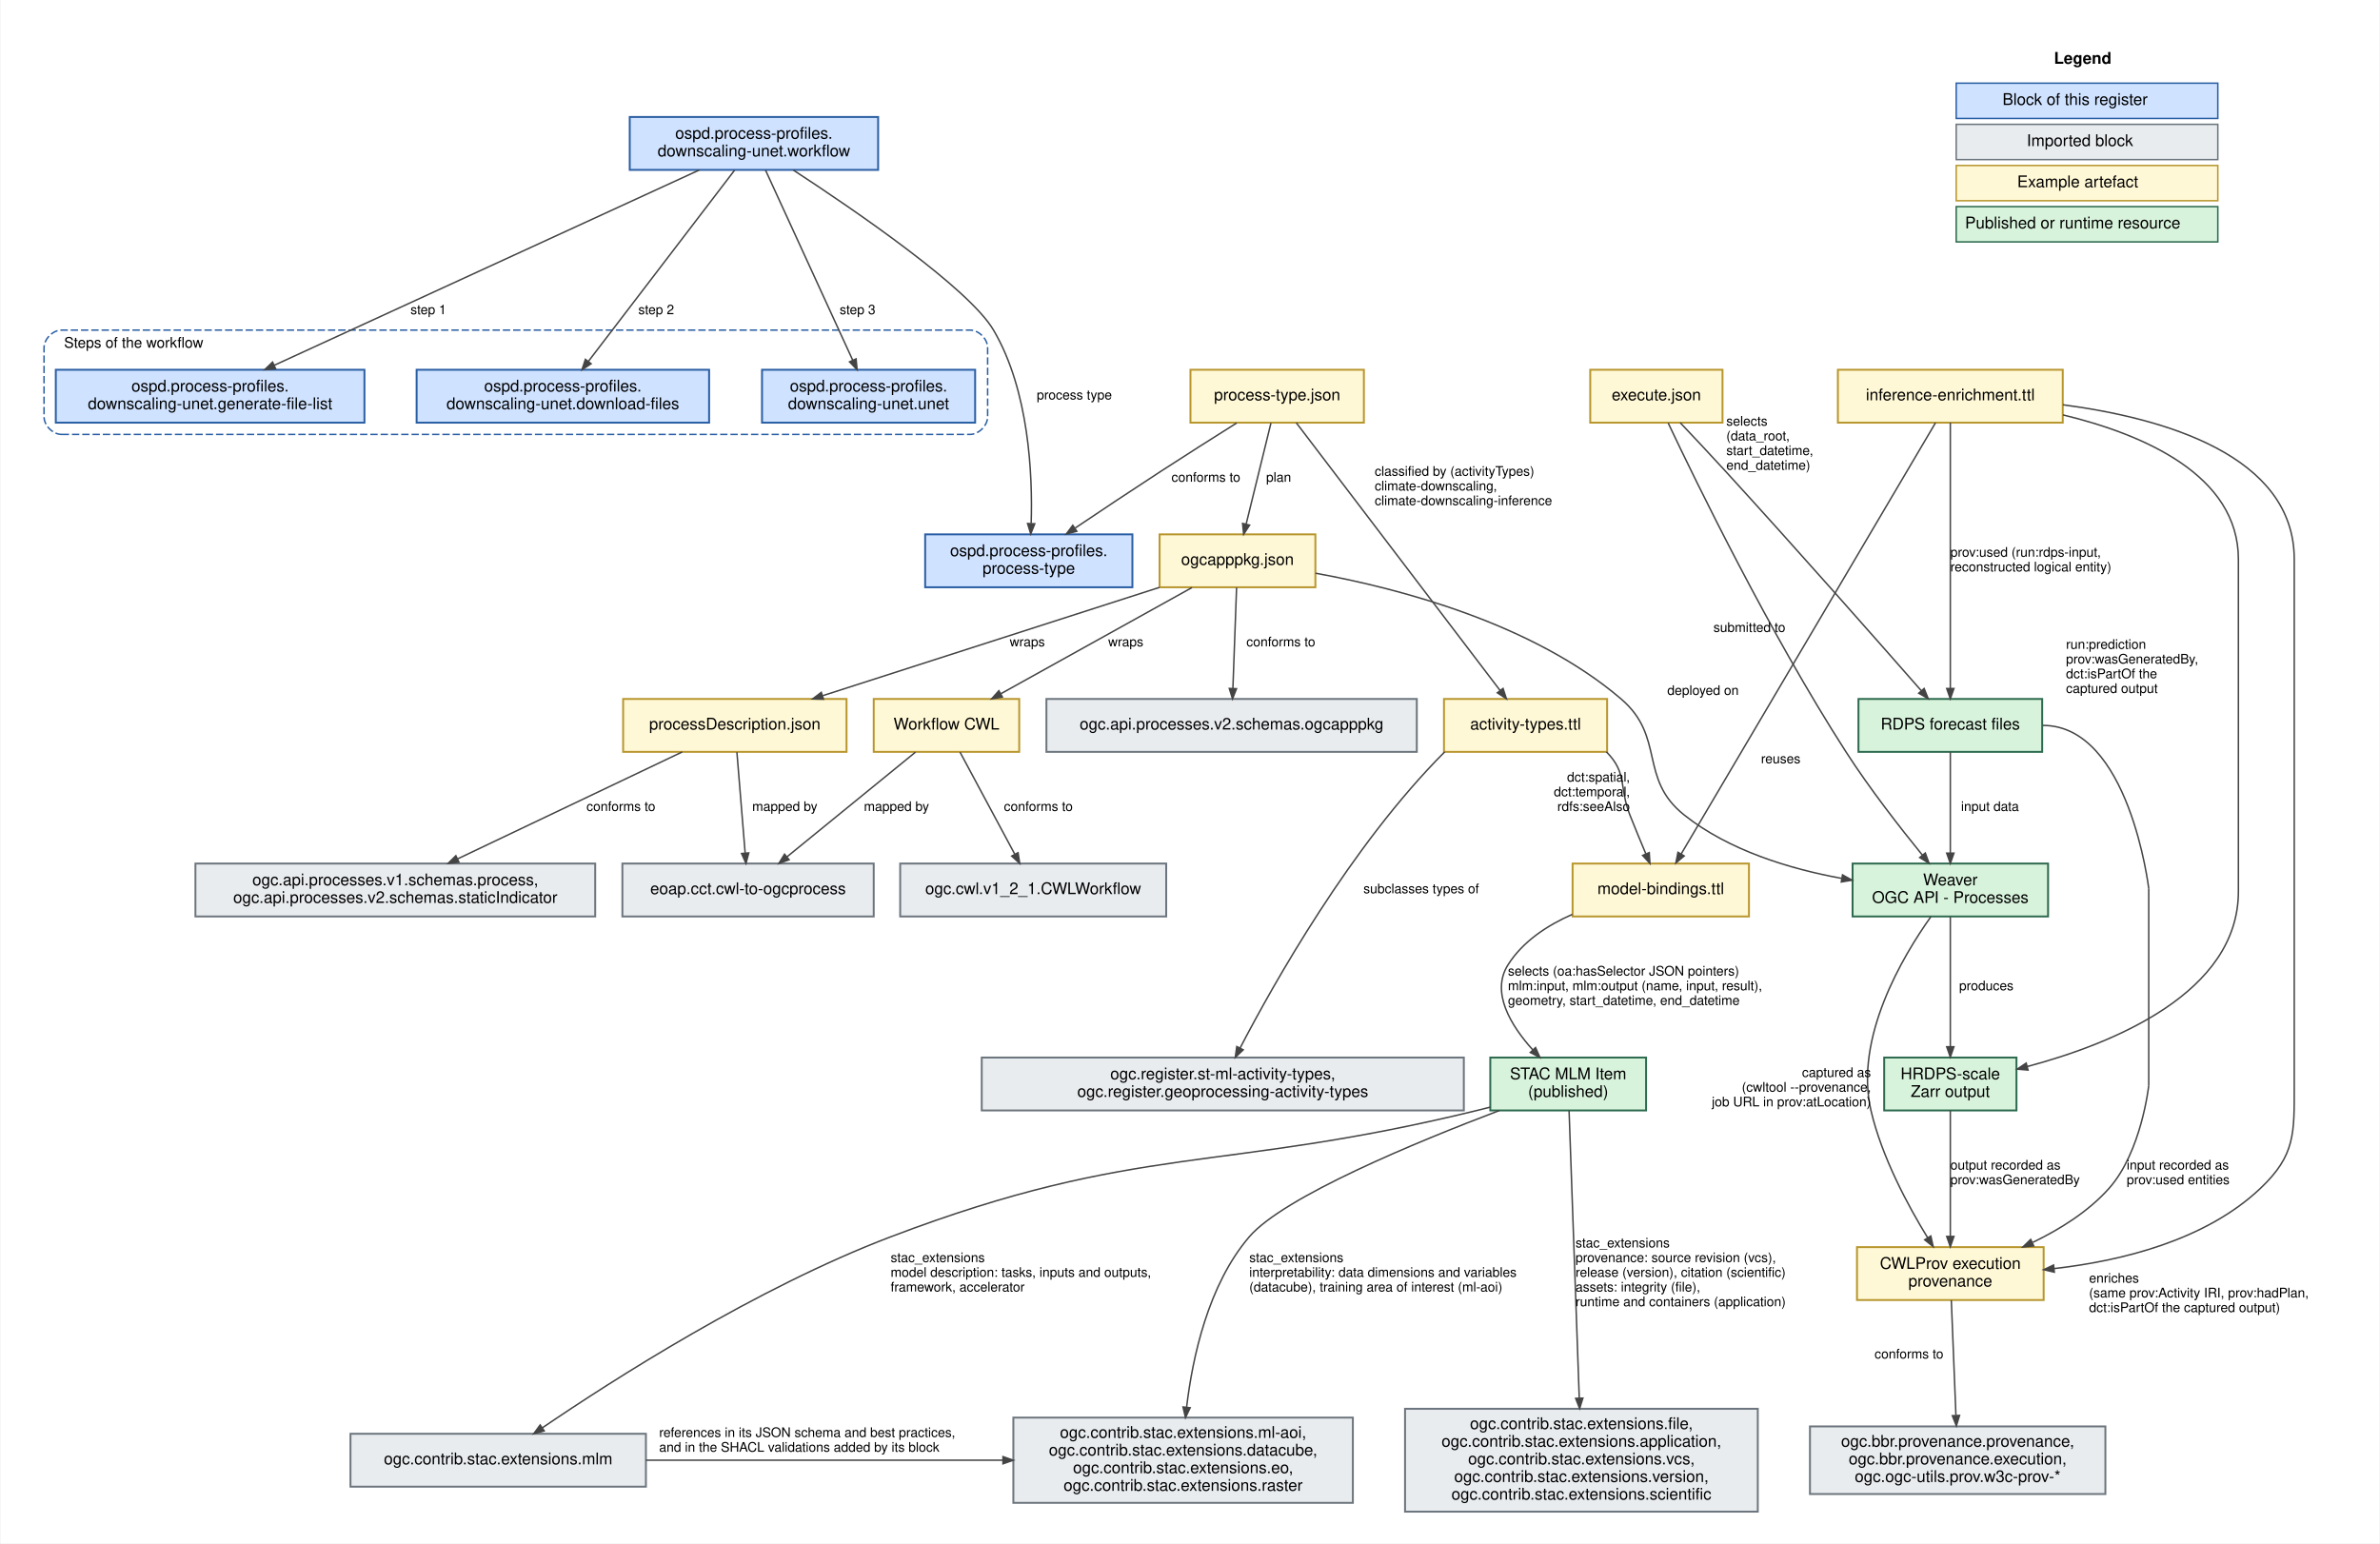
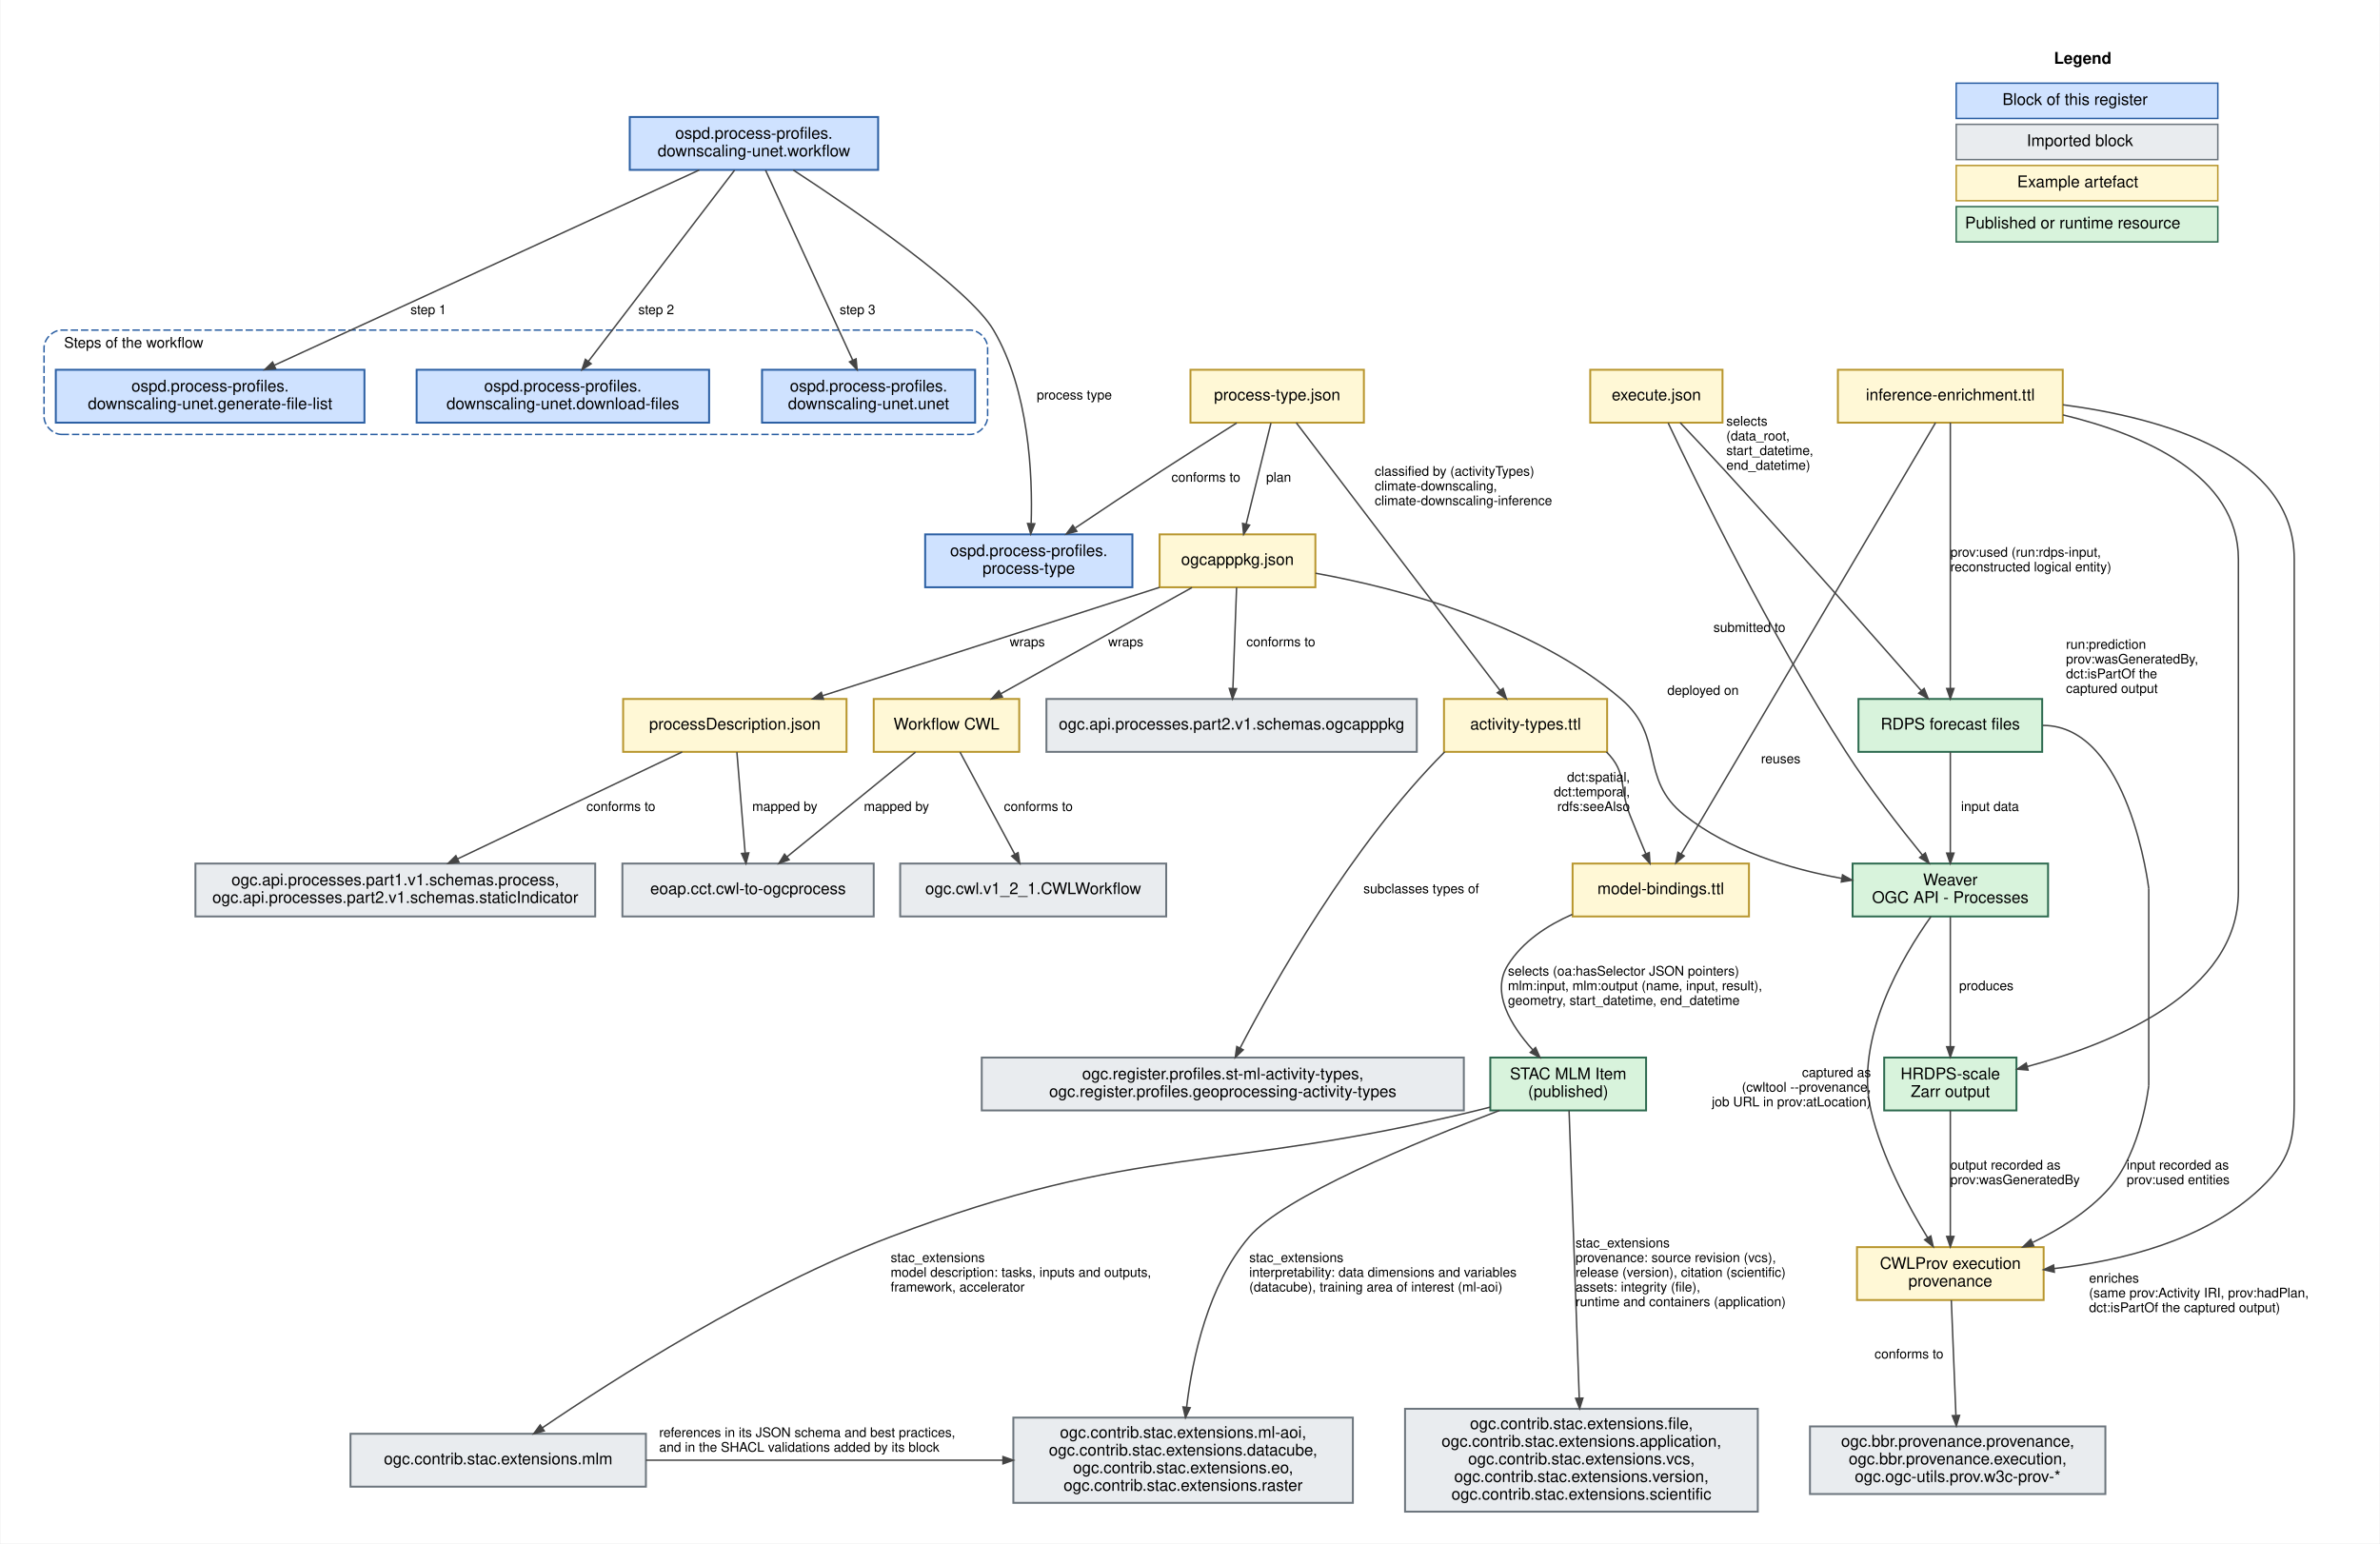
<svg xmlns="http://www.w3.org/2000/svg" width="1619pt" height="1050pt" viewBox="0.00 0.00 1618.58 1050.20">
  <g id="graph0" class="graph" transform="scale(1 1) rotate(0) translate(21.6 1028.6)">
    <polygon fill="white" stroke="transparent" points="-21.6,21.6 -21.6,-1028.6 1596.98,-1028.6 1596.98,21.6 -21.6,21.6" />
    <g id="clust1" class="cluster">
      <path fill="none" stroke="#2b5fa3" stroke-dasharray="5,2" d="M20,-733C20,-733 638,-733 638,-733 644,-733 650,-739 650,-745 650,-745 650,-792 650,-792 650,-798 644,-804 638,-804 638,-804 20,-804 20,-804 14,-804 8,-798 8,-792 8,-792 8,-745 8,-745 8,-739 14,-733 20,-733" />
      <text text-anchor="middle" x="69" y="-792" font-family="Helvetica,sans-Serif" font-size="10.00">Steps of the workflow</text>
    </g>
    <g id="node1" class="node">
      <polygon fill="#cfe2ff" stroke="#2b5fa3" stroke-width="1.3" points="575.5,-949 406.5,-949 406.5,-913 575.5,-913 575.5,-949" />
      <text text-anchor="middle" x="491" y="-934.2" font-family="Helvetica,sans-Serif" font-size="11.00">ospd.process-profiles.</text>
      <text text-anchor="middle" x="491" y="-922.2" font-family="Helvetica,sans-Serif" font-size="11.00">downscaling-unet.workflow</text>
    </g>
    <g id="node2" class="node">
      <polygon fill="#cfe2ff" stroke="#2b5fa3" stroke-width="1.3" points="226,-777 16,-777 16,-741 226,-741 226,-777" />
      <text text-anchor="middle" x="121" y="-762.2" font-family="Helvetica,sans-Serif" font-size="11.00">ospd.process-profiles.</text>
      <text text-anchor="middle" x="121" y="-750.2" font-family="Helvetica,sans-Serif" font-size="11.00">downscaling-unet.generate-file-list</text>
    </g>
    <g id="edge11" class="edge">
      <path fill="none" stroke="#444444" d="M453.83,-912.92C384.99,-881.29 237.99,-813.75 164.59,-780.03" />
      <polygon fill="#444444" stroke="#444444" points="165.53,-777.76 158.15,-777.07 163.48,-782.22 165.53,-777.76" />
      <text text-anchor="middle" x="269.5" y="-814.8" font-family="Helvetica,sans-Serif" font-size="9.00">  step 1</text>
    </g>
    <g id="node3" class="node">
      <polygon fill="#cfe2ff" stroke="#2b5fa3" stroke-width="1.3" points="460.5,-777 261.5,-777 261.5,-741 460.5,-741 460.5,-777" />
      <text text-anchor="middle" x="361" y="-762.2" font-family="Helvetica,sans-Serif" font-size="11.00">ospd.process-profiles.</text>
      <text text-anchor="middle" x="361" y="-750.2" font-family="Helvetica,sans-Serif" font-size="11.00">downscaling-unet.download-files</text>
    </g>
    <g id="edge10" class="edge">
      <path fill="none" stroke="#444444" d="M477.82,-912.76C454.2,-881.88 404.7,-817.14 378.35,-782.69" />
      <polygon fill="#444444" stroke="#444444" points="380.22,-781.1 374.02,-777.03 376.33,-784.08 380.22,-781.1" />
      <text text-anchor="middle" x="424.5" y="-814.8" font-family="Helvetica,sans-Serif" font-size="9.00">  step 2</text>
    </g>
    <g id="node4" class="node">
      <polygon fill="#cfe2ff" stroke="#2b5fa3" stroke-width="1.3" points="641.5,-777 496.5,-777 496.5,-741 641.5,-741 641.5,-777" />
      <text text-anchor="middle" x="569" y="-762.2" font-family="Helvetica,sans-Serif" font-size="11.00">ospd.process-profiles.</text>
      <text text-anchor="middle" x="569" y="-750.2" font-family="Helvetica,sans-Serif" font-size="11.00">downscaling-unet.unet</text>
    </g>
    <g id="edge9" class="edge">
      <path fill="none" stroke="#444444" d="M498.91,-912.76C512.96,-882.14 542.29,-818.21 558.19,-783.55" />
      <polygon fill="#444444" stroke="#444444" points="560.49,-784.41 561.19,-777.03 556.04,-782.37 560.49,-784.41" />
      <text text-anchor="middle" x="561.5" y="-814.8" font-family="Helvetica,sans-Serif" font-size="9.00">  step 3</text>
    </g>
    <g id="node5" class="node">
      <polygon fill="#cfe2ff" stroke="#2b5fa3" stroke-width="1.3" points="748.5,-665 607.5,-665 607.5,-629 748.5,-629 748.5,-665" />
      <text text-anchor="middle" x="678" y="-650.2" font-family="Helvetica,sans-Serif" font-size="11.00">ospd.process-profiles.</text>
      <text text-anchor="middle" x="678" y="-638.2" font-family="Helvetica,sans-Serif" font-size="11.00">process-type</text>
    </g>
    <g id="edge12" class="edge">
      <path fill="none" stroke="#444444" d="M517.78,-912.88C559.56,-885.61 637.2,-832.5 654,-804 678.35,-762.7 680.63,-704.98 679.63,-672.58" />
      <polygon fill="#444444" stroke="#444444" points="682.06,-672.19 679.33,-665.3 677.17,-672.39 682.06,-672.19" />
      <text text-anchor="middle" x="709" y="-756.8" font-family="Helvetica,sans-Serif" font-size="9.00">  process type</text>
    </g>
    <g id="node6" class="node">
      <polygon fill="#fff8d6" stroke="#b8962e" stroke-width="1.3" points="1150,-777 1060,-777 1060,-741 1150,-741 1150,-777" />
      <text text-anchor="middle" x="1105" y="-756.2" font-family="Helvetica,sans-Serif" font-size="11.00">execute.json</text>
    </g>
    <g id="node15" class="node">
      <polygon fill="#d8f3dc" stroke="#2d6a4f" stroke-width="1.3" points="1367.5,-553 1242.5,-553 1242.5,-517 1367.5,-517 1367.5,-553" />
      <text text-anchor="middle" x="1305" y="-532.2" font-family="Helvetica,sans-Serif" font-size="11.00">RDPS forecast files</text>
    </g>
    <g id="edge6" class="edge">
      <path fill="none" stroke="#444444" d="M1121.21,-740.98C1130.33,-731.36 1141.87,-719.08 1152,-708 1200.44,-655.03 1256.22,-591.72 1285.2,-558.66" />
      <polygon fill="#444444" stroke="#444444" points="1287.18,-560.11 1289.95,-553.23 1283.5,-556.88 1287.18,-560.11" />
      <text text-anchor="start" x="1152.58" y="-738.97" font-family="Helvetica,sans-Serif" font-size="9.00">selects</text>
      <text text-anchor="start" x="1152.58" y="-728.97" font-family="Helvetica,sans-Serif" font-size="9.00">(data_root,</text>
      <text text-anchor="start" x="1152.58" y="-718.97" font-family="Helvetica,sans-Serif" font-size="9.00">start_datetime,</text>
      <text text-anchor="start" x="1152.58" y="-708.97" font-family="Helvetica,sans-Serif" font-size="9.00">end_datetime)</text>
    </g>
    <g id="node16" class="node">
      <polygon fill="#d8f3dc" stroke="#2d6a4f" stroke-width="1.3" points="1371.5,-441 1238.5,-441 1238.5,-405 1371.5,-405 1371.5,-441" />
      <text text-anchor="middle" x="1305" y="-426.2" font-family="Helvetica,sans-Serif" font-size="11.00">Weaver</text>
      <text text-anchor="middle" x="1305" y="-414.2" font-family="Helvetica,sans-Serif" font-size="11.00">OGC API - Processes</text>
    </g>
    <g id="edge4" class="edge">
      <path fill="none" stroke="#444444" d="M1113.01,-740.82C1132.05,-700.55 1182.26,-597.42 1234,-517 1250.14,-491.92 1271.12,-465.02 1286.08,-446.64" />
      <polygon fill="#444444" stroke="#444444" points="1287.98,-448.18 1290.51,-441.21 1284.18,-445.08 1287.98,-448.18" />
      <text text-anchor="end" x="1192.79" y="-598.61" font-family="Helvetica,sans-Serif" font-size="9.00">  submitted to      </text>
      <text text-anchor="end" x="1192.79" y="-588.61" font-family="Helvetica,sans-Serif" font-size="9.00"> </text>
    </g>
    <g id="node7" class="node">
      <polygon fill="#fff8d6" stroke="#b8962e" stroke-width="1.3" points="873,-665 767,-665 767,-629 873,-629 873,-665" />
      <text text-anchor="middle" x="820" y="-644.2" font-family="Helvetica,sans-Serif" font-size="11.00">ogcapppkg.json</text>
    </g>
    <g id="node8" class="node">
      <polygon fill="#fff8d6" stroke="#b8962e" stroke-width="1.3" points="554,-553 402,-553 402,-517 554,-517 554,-553" />
      <text text-anchor="middle" x="478" y="-532.2" font-family="Helvetica,sans-Serif" font-size="11.00">processDescription.json</text>
    </g>
    <g id="edge14" class="edge">
      <path fill="none" stroke="#444444" d="M766.94,-628.93C704.94,-608.99 602.61,-576.08 537.83,-555.24" />
      <polygon fill="#444444" stroke="#444444" points="538.32,-552.83 530.91,-553.02 536.82,-557.49 538.32,-552.83" />
      <text text-anchor="middle" x="677" y="-588.8" font-family="Helvetica,sans-Serif" font-size="9.00">  wraps</text>
    </g>
    <g id="node9" class="node">
      <polygon fill="#fff8d6" stroke="#b8962e" stroke-width="1.3" points="671.5,-553 572.5,-553 572.5,-517 671.5,-517 671.5,-553" />
      <text text-anchor="middle" x="622" y="-532.2" font-family="Helvetica,sans-Serif" font-size="11.00">Workflow CWL</text>
    </g>
    <g id="edge15" class="edge">
      <path fill="none" stroke="#444444" d="M789.06,-628.81C753.9,-609.28 696.53,-577.41 659.02,-556.57" />
      <polygon fill="#444444" stroke="#444444" points="660.03,-554.32 652.72,-553.07 657.65,-558.61 660.03,-554.32" />
      <text text-anchor="middle" x="744" y="-588.8" font-family="Helvetica,sans-Serif" font-size="9.00">  wraps</text>
    </g>
    <g id="edge13" class="edge">
      <path fill="none" stroke="#444444" d="M873.14,-638.56C930.24,-628.16 1020.85,-604.42 1081,-553 1111.39,-527.02 1092.69,-498.85 1124,-474 1154.4,-449.87 1195.68,-437.37 1231.13,-430.9" />
      <polygon fill="#444444" stroke="#444444" points="1231.66,-433.29 1238.14,-429.68 1230.83,-428.47 1231.66,-433.29" />
      <text text-anchor="end" x="1161.02" y="-555.78" font-family="Helvetica,sans-Serif" font-size="9.00">  deployed on      </text>
    </g>
    <g id="node19" class="node">
      <polygon fill="#e9ecef" stroke="#6c757d" stroke-width="1.3" points="942,-553 690,-553 690,-517 942,-517 942,-553" />
-       <text text-anchor="middle" x="816" y="-532.2" font-family="Helvetica,sans-Serif" font-size="11.00">ogc.api.processes.v2.schemas.ogcapppkg</text>
+       <text text-anchor="middle" x="816" y="-532.2" font-family="Helvetica,sans-Serif" font-size="11.00">ogc.api.processes.part2.v1.schemas.ogcapppkg</text>
    </g>
    <g id="edge30" class="edge">
      <path fill="none" stroke="#444444" d="M819.38,-628.81C818.71,-610.41 817.64,-581.05 816.88,-560.29" />
      <polygon fill="#444444" stroke="#444444" points="819.32,-559.97 816.62,-553.07 814.43,-560.15 819.32,-559.97" />
      <text text-anchor="middle" x="849.5" y="-588.8" font-family="Helvetica,sans-Serif" font-size="9.00">  conforms to</text>
    </g>
    <g id="node20" class="node">
      <polygon fill="#e9ecef" stroke="#6c757d" stroke-width="1.3" points="383,-441 111,-441 111,-405 383,-405 383,-441" />
-       <text text-anchor="middle" x="247" y="-426.2" font-family="Helvetica,sans-Serif" font-size="11.00">ogc.api.processes.v1.schemas.process,</text>
-       <text text-anchor="middle" x="247" y="-414.2" font-family="Helvetica,sans-Serif" font-size="11.00">ogc.api.processes.v2.schemas.staticIndicator</text>
+       <text text-anchor="middle" x="247" y="-426.2" font-family="Helvetica,sans-Serif" font-size="11.00">ogc.api.processes.part1.v1.schemas.process,</text>
+       <text text-anchor="middle" x="247" y="-414.2" font-family="Helvetica,sans-Serif" font-size="11.00">ogc.api.processes.part2.v1.schemas.staticIndicator</text>
    </g>
    <g id="edge31" class="edge">
      <path fill="none" stroke="#444444" d="M442.16,-516.93C400.94,-497.3 333.31,-465.1 289.48,-444.23" />
      <polygon fill="#444444" stroke="#444444" points="290.3,-441.9 282.92,-441.11 288.19,-446.33 290.3,-441.9" />
      <text text-anchor="middle" x="400.5" y="-476.8" font-family="Helvetica,sans-Serif" font-size="9.00">  conforms to</text>
    </g>
    <g id="node21" class="node">
      <polygon fill="#e9ecef" stroke="#6c757d" stroke-width="1.3" points="572.5,-441 401.5,-441 401.5,-405 572.5,-405 572.5,-441" />
      <text text-anchor="middle" x="487" y="-420.2" font-family="Helvetica,sans-Serif" font-size="11.00">eoap.cct.cwl-to-ogcprocess</text>
    </g>
    <g id="edge32" class="edge">
      <path fill="none" stroke="#444444" d="M479.41,-516.81C480.91,-498.41 483.31,-469.05 485.01,-448.29" />
      <polygon fill="#444444" stroke="#444444" points="487.47,-448.24 485.6,-441.07 482.59,-447.84 487.47,-448.24" />
      <text text-anchor="middle" x="512" y="-476.8" font-family="Helvetica,sans-Serif" font-size="9.00">  mapped by</text>
    </g>
    <g id="edge34" class="edge">
      <path fill="none" stroke="#444444" d="M600.91,-516.81C577.33,-497.6 539.11,-466.46 513.52,-445.61" />
      <polygon fill="#444444" stroke="#444444" points="514.92,-443.59 507.95,-441.07 511.82,-447.39 514.92,-443.59" />
      <text text-anchor="middle" x="588" y="-476.8" font-family="Helvetica,sans-Serif" font-size="9.00">  mapped by</text>
    </g>
    <g id="node22" class="node">
      <polygon fill="#e9ecef" stroke="#6c757d" stroke-width="1.3" points="771.5,-441 590.5,-441 590.5,-405 771.5,-405 771.5,-441" />
      <text text-anchor="middle" x="681" y="-420.2" font-family="Helvetica,sans-Serif" font-size="11.00">ogc.cwl.v1_2_1.CWLWorkflow</text>
    </g>
    <g id="edge33" class="edge">
      <path fill="none" stroke="#444444" d="M631.22,-516.81C641.22,-498.17 657.25,-468.28 668.41,-447.48" />
      <polygon fill="#444444" stroke="#444444" points="670.7,-448.39 671.85,-441.07 666.38,-446.08 670.7,-448.39" />
      <text text-anchor="middle" x="684.5" y="-476.8" font-family="Helvetica,sans-Serif" font-size="9.00">  conforms to</text>
    </g>
    <g id="node10" class="node">
      <polygon fill="#fff8d6" stroke="#b8962e" stroke-width="1.3" points="906,-777 788,-777 788,-741 906,-741 906,-777" />
      <text text-anchor="middle" x="847" y="-756.2" font-family="Helvetica,sans-Serif" font-size="11.00">process-type.json</text>
    </g>
    <g id="edge18" class="edge">
      <path fill="none" stroke="#444444" d="M819.48,-740.8C804.25,-731.23 785.01,-719.05 768,-708 748.51,-695.33 726.82,-680.89 709.62,-669.34" />
      <polygon fill="#444444" stroke="#444444" points="710.67,-667.1 703.5,-665.23 707.94,-671.17 710.67,-667.1" />
      <text text-anchor="middle" x="798.5" y="-700.8" font-family="Helvetica,sans-Serif" font-size="9.00">  conforms to</text>
    </g>
    <g id="edge16" class="edge">
      <path fill="none" stroke="#444444" d="M842.78,-740.81C838.24,-722.33 831,-692.8 825.9,-672.02" />
      <polygon fill="#444444" stroke="#444444" points="828.24,-671.28 824.19,-665.07 823.48,-672.45 828.24,-671.28" />
      <text text-anchor="middle" x="848" y="-700.8" font-family="Helvetica,sans-Serif" font-size="9.00">  plan</text>
    </g>
    <g id="node11" class="node">
      <polygon fill="#fff8d6" stroke="#b8962e" stroke-width="1.3" points="1071.5,-553 960.5,-553 960.5,-517 1071.5,-517 1071.5,-553" />
      <text text-anchor="middle" x="1016" y="-532.2" font-family="Helvetica,sans-Serif" font-size="11.00">activity-types.ttl</text>
    </g>
    <g id="edge17" class="edge">
      <path fill="none" stroke="#444444" d="M859.98,-740.95C890.09,-701.4 964.68,-603.41 998.65,-558.79" />
      <polygon fill="#444444" stroke="#444444" points="1000.68,-560.16 1002.98,-553.11 996.79,-557.2 1000.68,-560.16" />
      <text text-anchor="start" x="913.36" y="-704.88" font-family="Helvetica,sans-Serif" font-size="9.00">classified by (activityTypes)</text>
      <text text-anchor="start" x="913.36" y="-694.88" font-family="Helvetica,sans-Serif" font-size="9.00">climate-downscaling,</text>
      <text text-anchor="start" x="913.36" y="-684.88" font-family="Helvetica,sans-Serif" font-size="9.00">climate-downscaling-inference</text>
    </g>
    <g id="node12" class="node">
      <polygon fill="#fff8d6" stroke="#b8962e" stroke-width="1.3" points="1168,-441 1048,-441 1048,-405 1168,-405 1168,-441" />
      <text text-anchor="middle" x="1108" y="-420.2" font-family="Helvetica,sans-Serif" font-size="11.00">model-bindings.ttl</text>
    </g>
    <g id="edge19" class="edge">
      <path fill="none" stroke="#444444" d="M1071,-517C1085.42,-502.58 1079.49,-492.96 1087,-474 1090.41,-465.38 1094.3,-456 1097.8,-447.71" />
      <polygon fill="#444444" stroke="#444444" points="1100.15,-448.45 1100.63,-441.05 1095.64,-446.54 1100.15,-448.45" />
      <text text-anchor="end" x="1087.01" y="-496.77" font-family="Helvetica,sans-Serif" font-size="9.00">  dct:spatial,      </text>
      <text text-anchor="end" x="1087.01" y="-486.77" font-family="Helvetica,sans-Serif" font-size="9.00">  dct:temporal,      </text>
      <text text-anchor="end" x="1087.01" y="-476.77" font-family="Helvetica,sans-Serif" font-size="9.00">  rdfs:seeAlso      </text>
    </g>
    <g id="node23" class="node">
      <polygon fill="#e9ecef" stroke="#6c757d" stroke-width="1.3" points="974,-309 646,-309 646,-273 974,-273 974,-309" />
-       <text text-anchor="middle" x="810" y="-294.2" font-family="Helvetica,sans-Serif" font-size="11.00">ogc.register.st-ml-activity-types,</text>
-       <text text-anchor="middle" x="810" y="-282.2" font-family="Helvetica,sans-Serif" font-size="11.00">ogc.register.geoprocessing-activity-types</text>
+       <text text-anchor="middle" x="810" y="-294.2" font-family="Helvetica,sans-Serif" font-size="11.00">ogc.register.profiles.st-ml-activity-types,</text>
+       <text text-anchor="middle" x="810" y="-282.2" font-family="Helvetica,sans-Serif" font-size="11.00">ogc.register.profiles.geoprocessing-activity-types</text>
    </g>
    <g id="edge35" class="edge">
      <path fill="none" stroke="#444444" d="M961,-517C897.24,-453.24 844.32,-358.84 821.74,-315.41" />
      <polygon fill="#444444" stroke="#444444" points="823.89,-314.24 818.5,-309.14 819.53,-316.48 823.89,-314.24" />
      <text text-anchor="middle" x="945" y="-420.8" font-family="Helvetica,sans-Serif" font-size="9.00">  subclasses types of</text>
    </g>
    <g id="node18" class="node">
      <polygon fill="#d8f3dc" stroke="#2d6a4f" stroke-width="1.3" points="1098,-309 992,-309 992,-273 1098,-273 1098,-309" />
      <text text-anchor="middle" x="1045" y="-294.2" font-family="Helvetica,sans-Serif" font-size="11.00">STAC MLM Item</text>
      <text text-anchor="middle" x="1045" y="-282.2" font-family="Helvetica,sans-Serif" font-size="11.00">(published)</text>
    </g>
    <g id="edge20" class="edge">
      <path fill="none" stroke="#444444" d="M1047.81,-406.43C1030.71,-398.92 1014.02,-387.94 1004,-372 992.21,-353.25 1006.1,-330.69 1020.82,-314.32" />
      <polygon fill="#444444" stroke="#444444" points="1022.79,-315.79 1025.8,-309.02 1019.22,-312.44 1022.79,-315.79" />
      <text text-anchor="start" x="1004" y="-364.8" font-family="Helvetica,sans-Serif" font-size="9.00">  selects (oa:hasSelector JSON pointers)</text>
      <text text-anchor="start" x="1004" y="-354.8" font-family="Helvetica,sans-Serif" font-size="9.00">  mlm:input, mlm:output (name, input, result),</text>
      <text text-anchor="start" x="1004" y="-344.8" font-family="Helvetica,sans-Serif" font-size="9.00">  geometry, start_datetime, end_datetime</text>
    </g>
    <g id="node13" class="node">
      <polygon fill="#fff8d6" stroke="#b8962e" stroke-width="1.3" points="1381.5,-777 1228.5,-777 1228.5,-741 1381.5,-741 1381.5,-777" />
      <text text-anchor="middle" x="1305" y="-756.2" font-family="Helvetica,sans-Serif" font-size="11.00">inference-enrichment.ttl</text>
    </g>
    <g id="edge21" class="edge">
      <path fill="none" stroke="#444444" d="M1294.96,-740.98C1262.36,-685.71 1159.44,-511.22 1121.89,-447.55" />
      <polygon fill="#444444" stroke="#444444" points="1123.92,-446.17 1118.26,-441.39 1119.7,-448.66 1123.92,-446.17" />
      <text text-anchor="middle" x="1189.62" y="-509.24" font-family="Helvetica,sans-Serif" font-size="9.00">reuses</text>
    </g>
    <g id="node14" class="node">
      <polygon fill="#fff8d6" stroke="#b8962e" stroke-width="1.3" points="1368.5,-180 1241.5,-180 1241.5,-144 1368.5,-144 1368.5,-180" />
      <text text-anchor="middle" x="1305" y="-165.2" font-family="Helvetica,sans-Serif" font-size="11.00">CWLProv execution</text>
      <text text-anchor="middle" x="1305" y="-153.2" font-family="Helvetica,sans-Serif" font-size="11.00">provenance</text>
    </g>
    <g id="edge22" class="edge">
      <path fill="none" stroke="#444444" d="M1381.62,-753.16C1449.86,-744.2 1539,-718.93 1539,-648 1539,-648 1539,-648 1539,-290 1539,-257.25 1539.77,-242.53 1516,-220 1478.49,-184.45 1421.16,-170.59 1375.72,-165.41" />
      <polygon fill="#444444" stroke="#444444" points="1375.75,-162.95 1368.53,-164.65 1375.24,-167.82 1375.75,-162.95" />
      <text text-anchor="start" x="1399.38" y="-155.81" font-family="Helvetica,sans-Serif" font-size="9.00">  enriches</text>
      <text text-anchor="start" x="1399.38" y="-145.81" font-family="Helvetica,sans-Serif" font-size="9.00">  (same prov:Activity IRI, prov:hadPlan,</text>
      <text text-anchor="start" x="1399.38" y="-135.81" font-family="Helvetica,sans-Serif" font-size="9.00">  dct:isPartOf the captured output)</text>
    </g>
    <g id="edge7" class="edge">
      <path fill="none" stroke="#444444" d="M1305,-740.95C1305,-701.8 1305,-605.4 1305,-560.17" />
      <polygon fill="#444444" stroke="#444444" points="1307.45,-560.11 1305,-553.11 1302.55,-560.11 1307.45,-560.11" />
      <text text-anchor="start" x="1305" y="-649.8" font-family="Helvetica,sans-Serif" font-size="9.00">  prov:used (run:rdps-input,</text>
      <text text-anchor="start" x="1305" y="-639.8" font-family="Helvetica,sans-Serif" font-size="9.00">  reconstructed logical entity)</text>
    </g>
    <g id="node17" class="node">
      <polygon fill="#d8f3dc" stroke="#2d6a4f" stroke-width="1.3" points="1350,-309 1260,-309 1260,-273 1350,-273 1350,-309" />
      <text text-anchor="middle" x="1305" y="-294.2" font-family="Helvetica,sans-Serif" font-size="11.00">HRDPS-scale</text>
      <text text-anchor="middle" x="1305" y="-282.2" font-family="Helvetica,sans-Serif" font-size="11.00">Zarr output</text>
    </g>
    <g id="edge8" class="edge">
      <path fill="none" stroke="#444444" d="M1381.62,-746.28C1436.59,-733.02 1501,-705.26 1501,-648 1501,-648 1501,-648 1501,-422 1501,-352.94 1415.46,-318.39 1357.4,-302.89" />
      <polygon fill="#444444" stroke="#444444" points="1357.85,-300.48 1350.46,-301.1 1356.62,-305.22 1357.85,-300.48" />
      <text text-anchor="start" x="1383.69" y="-587.09" font-family="Helvetica,sans-Serif" font-size="9.00">run:prediction</text>
      <text text-anchor="start" x="1383.69" y="-577.09" font-family="Helvetica,sans-Serif" font-size="9.00">prov:wasGeneratedBy,</text>
      <text text-anchor="start" x="1383.69" y="-567.09" font-family="Helvetica,sans-Serif" font-size="9.00">dct:isPartOf the</text>
      <text text-anchor="start" x="1383.69" y="-557.09" font-family="Helvetica,sans-Serif" font-size="9.00">captured output</text>
    </g>
    <g id="node27" class="node">
      <polygon fill="#e9ecef" stroke="#6c757d" stroke-width="1.3" points="1410.5,-58 1209.5,-58 1209.5,-12 1410.5,-12 1410.5,-58" />
      <text text-anchor="middle" x="1310" y="-44.2" font-family="Helvetica,sans-Serif" font-size="11.00">ogc.bbr.provenance.provenance,</text>
      <text text-anchor="middle" x="1310" y="-32.2" font-family="Helvetica,sans-Serif" font-size="11.00">ogc.bbr.provenance.execution,</text>
      <text text-anchor="middle" x="1310" y="-20.2" font-family="Helvetica,sans-Serif" font-size="11.00">ogc.ogc-utils.prov.w3c-prov-*</text>
    </g>
    <g id="edge40" class="edge">
      <path fill="none" stroke="#444444" d="M1305.68,-143.88C1306.49,-123.76 1307.84,-90.04 1308.81,-65.64" />
      <polygon fill="#444444" stroke="#444444" points="1311.27,-65.49 1309.1,-58.39 1306.38,-65.29 1311.27,-65.49" />
      <text text-anchor="middle" x="1276.88" y="-104.23" font-family="Helvetica,sans-Serif" font-size="9.00">  conforms to</text>
    </g>
    <g id="edge3" class="edge">
      <path fill="none" stroke="#444444" d="M1305,-516.81C1305,-498.41 1305,-469.05 1305,-448.29" />
      <polygon fill="#444444" stroke="#444444" points="1307.45,-448.07 1305,-441.07 1302.55,-448.07 1307.45,-448.07" />
      <text text-anchor="middle" x="1332" y="-476.8" font-family="Helvetica,sans-Serif" font-size="9.00">  input data</text>
    </g>
    <g id="edge23" class="edge">
      <path fill="none" stroke="#444444" d="M1368,-535C1426.8,-535 1440,-424 1440,-424" />
    </g>
    <g id="edge29" class="edge">
      <path fill="none" stroke="#444444" d="M1291.87,-404.97C1272.45,-377.71 1239.55,-322.31 1251,-273 1258.4,-241.12 1276.4,-207.84 1289.6,-186.35" />
      <polygon fill="#444444" stroke="#444444" points="1291.72,-187.58 1293.35,-180.34 1287.56,-184.98 1291.72,-187.58" />
      <text text-anchor="end" x="1251.01" y="-295.78" font-family="Helvetica,sans-Serif" font-size="9.00">  captured as      </text>
      <text text-anchor="end" x="1251.01" y="-285.78" font-family="Helvetica,sans-Serif" font-size="9.00">  (cwltool --provenance,      </text>
      <text text-anchor="end" x="1251.01" y="-275.78" font-family="Helvetica,sans-Serif" font-size="9.00">  job URL in prov:atLocation)      </text>
    </g>
    <g id="edge5" class="edge">
      <path fill="none" stroke="#444444" d="M1305,-404.74C1305,-382.11 1305,-342.27 1305,-316.52" />
      <polygon fill="#444444" stroke="#444444" points="1307.45,-316.33 1305,-309.33 1302.55,-316.33 1307.45,-316.33" />
      <text text-anchor="middle" x="1329.5" y="-354.8" font-family="Helvetica,sans-Serif" font-size="9.00">  produces</text>
    </g>
    <g id="edge28" class="edge">
      <path fill="none" stroke="#444444" d="M1305,-272.87C1305,-250.81 1305,-212.33 1305,-187.26" />
      <polygon fill="#444444" stroke="#444444" points="1307.45,-187.26 1305,-180.26 1302.55,-187.26 1307.45,-187.26" />
      <text text-anchor="start" x="1305" y="-232.8" font-family="Helvetica,sans-Serif" font-size="9.00">  output recorded as</text>
      <text text-anchor="start" x="1305" y="-222.8" font-family="Helvetica,sans-Serif" font-size="9.00">  prov:wasGeneratedBy</text>
    </g>
    <g id="node24" class="node">
      <polygon fill="#e9ecef" stroke="#6c757d" stroke-width="1.3" points="417.5,-53 216.5,-53 216.5,-17 417.5,-17 417.5,-53" />
      <text text-anchor="middle" x="317" y="-32.2" font-family="Helvetica,sans-Serif" font-size="11.00">ogc.contrib.stac.extensions.mlm</text>
    </g>
    <g id="edge36" class="edge">
      <path fill="none" stroke="#444444" d="M991.95,-275.25C988.93,-274.47 985.93,-273.72 983,-273 806.79,-229.89 753.55,-251.5 584,-187 492.59,-152.23 394.93,-89.64 347.02,-57.04" />
      <polygon fill="#444444" stroke="#444444" points="348.32,-54.95 341.15,-53.02 345.55,-59 348.32,-54.95" />
      <text text-anchor="start" x="584" y="-169.8" font-family="Helvetica,sans-Serif" font-size="9.00">  stac_extensions</text>
      <text text-anchor="start" x="584" y="-159.8" font-family="Helvetica,sans-Serif" font-size="9.00">  model description: tasks, inputs and outputs,</text>
      <text text-anchor="start" x="584" y="-149.8" font-family="Helvetica,sans-Serif" font-size="9.00">  framework, accelerator</text>
    </g>
    <g id="node25" class="node">
      <polygon fill="#e9ecef" stroke="#6c757d" stroke-width="1.3" points="1174,-70 934,-70 934,0 1174,0 1174,-70" />
      <text text-anchor="middle" x="1054" y="-56.2" font-family="Helvetica,sans-Serif" font-size="11.00">ogc.contrib.stac.extensions.file,</text>
      <text text-anchor="middle" x="1054" y="-44.2" font-family="Helvetica,sans-Serif" font-size="11.00">ogc.contrib.stac.extensions.application,</text>
      <text text-anchor="middle" x="1054" y="-32.2" font-family="Helvetica,sans-Serif" font-size="11.00">ogc.contrib.stac.extensions.vcs,</text>
      <text text-anchor="middle" x="1054" y="-20.2" font-family="Helvetica,sans-Serif" font-size="11.00">ogc.contrib.stac.extensions.version,</text>
      <text text-anchor="middle" x="1054" y="-8.2" font-family="Helvetica,sans-Serif" font-size="11.00">ogc.contrib.stac.extensions.scientific</text>
    </g>
    <g id="edge37" class="edge">
      <path fill="none" stroke="#444444" d="M1045.6,-272.94C1047.01,-233.26 1050.53,-133.85 1052.54,-77.2" />
      <polygon fill="#444444" stroke="#444444" points="1054.99,-77.26 1052.79,-70.18 1050.09,-77.09 1054.99,-77.26" />
      <text text-anchor="start" x="1050" y="-179.8" font-family="Helvetica,sans-Serif" font-size="9.00">  stac_extensions</text>
      <text text-anchor="start" x="1050" y="-169.8" font-family="Helvetica,sans-Serif" font-size="9.00">  provenance: source revision (vcs),</text>
      <text text-anchor="start" x="1050" y="-159.8" font-family="Helvetica,sans-Serif" font-size="9.00">  release (version), citation (scientific)</text>
      <text text-anchor="start" x="1050" y="-149.8" font-family="Helvetica,sans-Serif" font-size="9.00">  assets: integrity (file),</text>
      <text text-anchor="start" x="1050" y="-139.8" font-family="Helvetica,sans-Serif" font-size="9.00">  runtime and containers (application)</text>
    </g>
    <g id="node26" class="node">
      <polygon fill="#e9ecef" stroke="#6c757d" stroke-width="1.3" points="898.5,-64 667.5,-64 667.5,-6 898.5,-6 898.5,-64" />
      <text text-anchor="middle" x="783" y="-50.2" font-family="Helvetica,sans-Serif" font-size="11.00">ogc.contrib.stac.extensions.ml-aoi,</text>
      <text text-anchor="middle" x="783" y="-38.2" font-family="Helvetica,sans-Serif" font-size="11.00">ogc.contrib.stac.extensions.datacube,</text>
      <text text-anchor="middle" x="783" y="-26.2" font-family="Helvetica,sans-Serif" font-size="11.00">ogc.contrib.stac.extensions.eo,</text>
      <text text-anchor="middle" x="783" y="-14.2" font-family="Helvetica,sans-Serif" font-size="11.00">ogc.contrib.stac.extensions.raster</text>
    </g>
    <g id="edge38" class="edge">
      <path fill="none" stroke="#444444" d="M998.27,-272.99C941.8,-251.58 851.41,-214.31 828,-187 799.95,-154.27 789.38,-104.62 785.4,-71.28" />
      <polygon fill="#444444" stroke="#444444" points="787.8,-70.7 784.61,-64.01 782.93,-71.24 787.8,-70.7" />
      <text text-anchor="start" x="828" y="-169.8" font-family="Helvetica,sans-Serif" font-size="9.00">  stac_extensions</text>
      <text text-anchor="start" x="828" y="-159.8" font-family="Helvetica,sans-Serif" font-size="9.00">  interpretability: data dimensions and variables</text>
      <text text-anchor="start" x="828" y="-149.8" font-family="Helvetica,sans-Serif" font-size="9.00">  (datacube), training area of interest (ml-aoi)</text>
    </g>
    <g id="edge39" class="edge">
      <path fill="none" stroke="#444444" d="M417.54,-35C488.69,-35 584.52,-35 660.2,-35" />
      <polygon fill="#444444" stroke="#444444" points="660.45,-37.45 667.45,-35 660.45,-32.55 660.45,-37.45" />
      <text text-anchor="start" x="426.5" y="-50.8" font-family="Helvetica,sans-Serif" font-size="9.00">  references in its JSON schema and best practices,</text>
      <text text-anchor="start" x="426.5" y="-40.8" font-family="Helvetica,sans-Serif" font-size="9.00">  and in the SHACL validations added by its block</text>
    </g>
    <g id="edge24" class="edge">
      <path fill="none" stroke="#444444" d="M1440,-424C1440,-422 1440,-292 1440,-290" />
    </g>
    <g id="edge26" class="edge">
      <path fill="none" stroke="#444444" d="M1440,-290C1440,-290 1435.15,-244.92 1413,-220 1399.01,-204.26 1379.63,-192.16 1361.13,-183.24" />
      <polygon fill="#444444" stroke="#444444" points="1361.75,-180.82 1354.37,-180.09 1359.69,-185.27 1361.75,-180.82" />
      <text text-anchor="start" x="1425" y="-232.8" font-family="Helvetica,sans-Serif" font-size="9.00">  input recorded as</text>
      <text text-anchor="start" x="1425" y="-222.8" font-family="Helvetica,sans-Serif" font-size="9.00">  prov:used entities</text>
    </g>
    <g id="node30" class="node">
      <text text-anchor="start" x="1375.5" y="-985.2" font-family="Helvetica,sans-Serif" font-weight="bold" font-size="11.00">Legend</text>
      <polygon fill="#cfe2ff" stroke="transparent" points="1309,-948 1309,-972 1487,-972 1487,-948 1309,-948" />
      <polygon fill="none" stroke="#2b5fa3" points="1309,-948 1309,-972 1487,-972 1487,-948 1309,-948" />
      <text text-anchor="start" x="1340.5" y="-957.2" font-family="Helvetica,sans-Serif" font-size="11.00">Block of this register</text>
      <polygon fill="#e9ecef" stroke="transparent" points="1309,-920 1309,-944 1487,-944 1487,-920 1309,-920" />
      <polygon fill="none" stroke="#6c757d" points="1309,-920 1309,-944 1487,-944 1487,-920 1309,-920" />
      <text text-anchor="start" x="1357" y="-929.2" font-family="Helvetica,sans-Serif" font-size="11.00">Imported block</text>
      <polygon fill="#fff8d6" stroke="transparent" points="1309,-892 1309,-916 1487,-916 1487,-892 1309,-892" />
      <polygon fill="none" stroke="#b8962e" points="1309,-892 1309,-916 1487,-916 1487,-892 1309,-892" />
      <text text-anchor="start" x="1350.5" y="-901.2" font-family="Helvetica,sans-Serif" font-size="11.00">Example artefact</text>
      <polygon fill="#d8f3dc" stroke="transparent" points="1309,-864 1309,-888 1487,-888 1487,-864 1309,-864" />
      <polygon fill="none" stroke="#2d6a4f" points="1309,-864 1309,-888 1487,-888 1487,-864 1309,-864" />
      <text text-anchor="start" x="1315" y="-873.2" font-family="Helvetica,sans-Serif" font-size="11.00">Published or runtime resource</text>
    </g>
  </g>
</svg>
